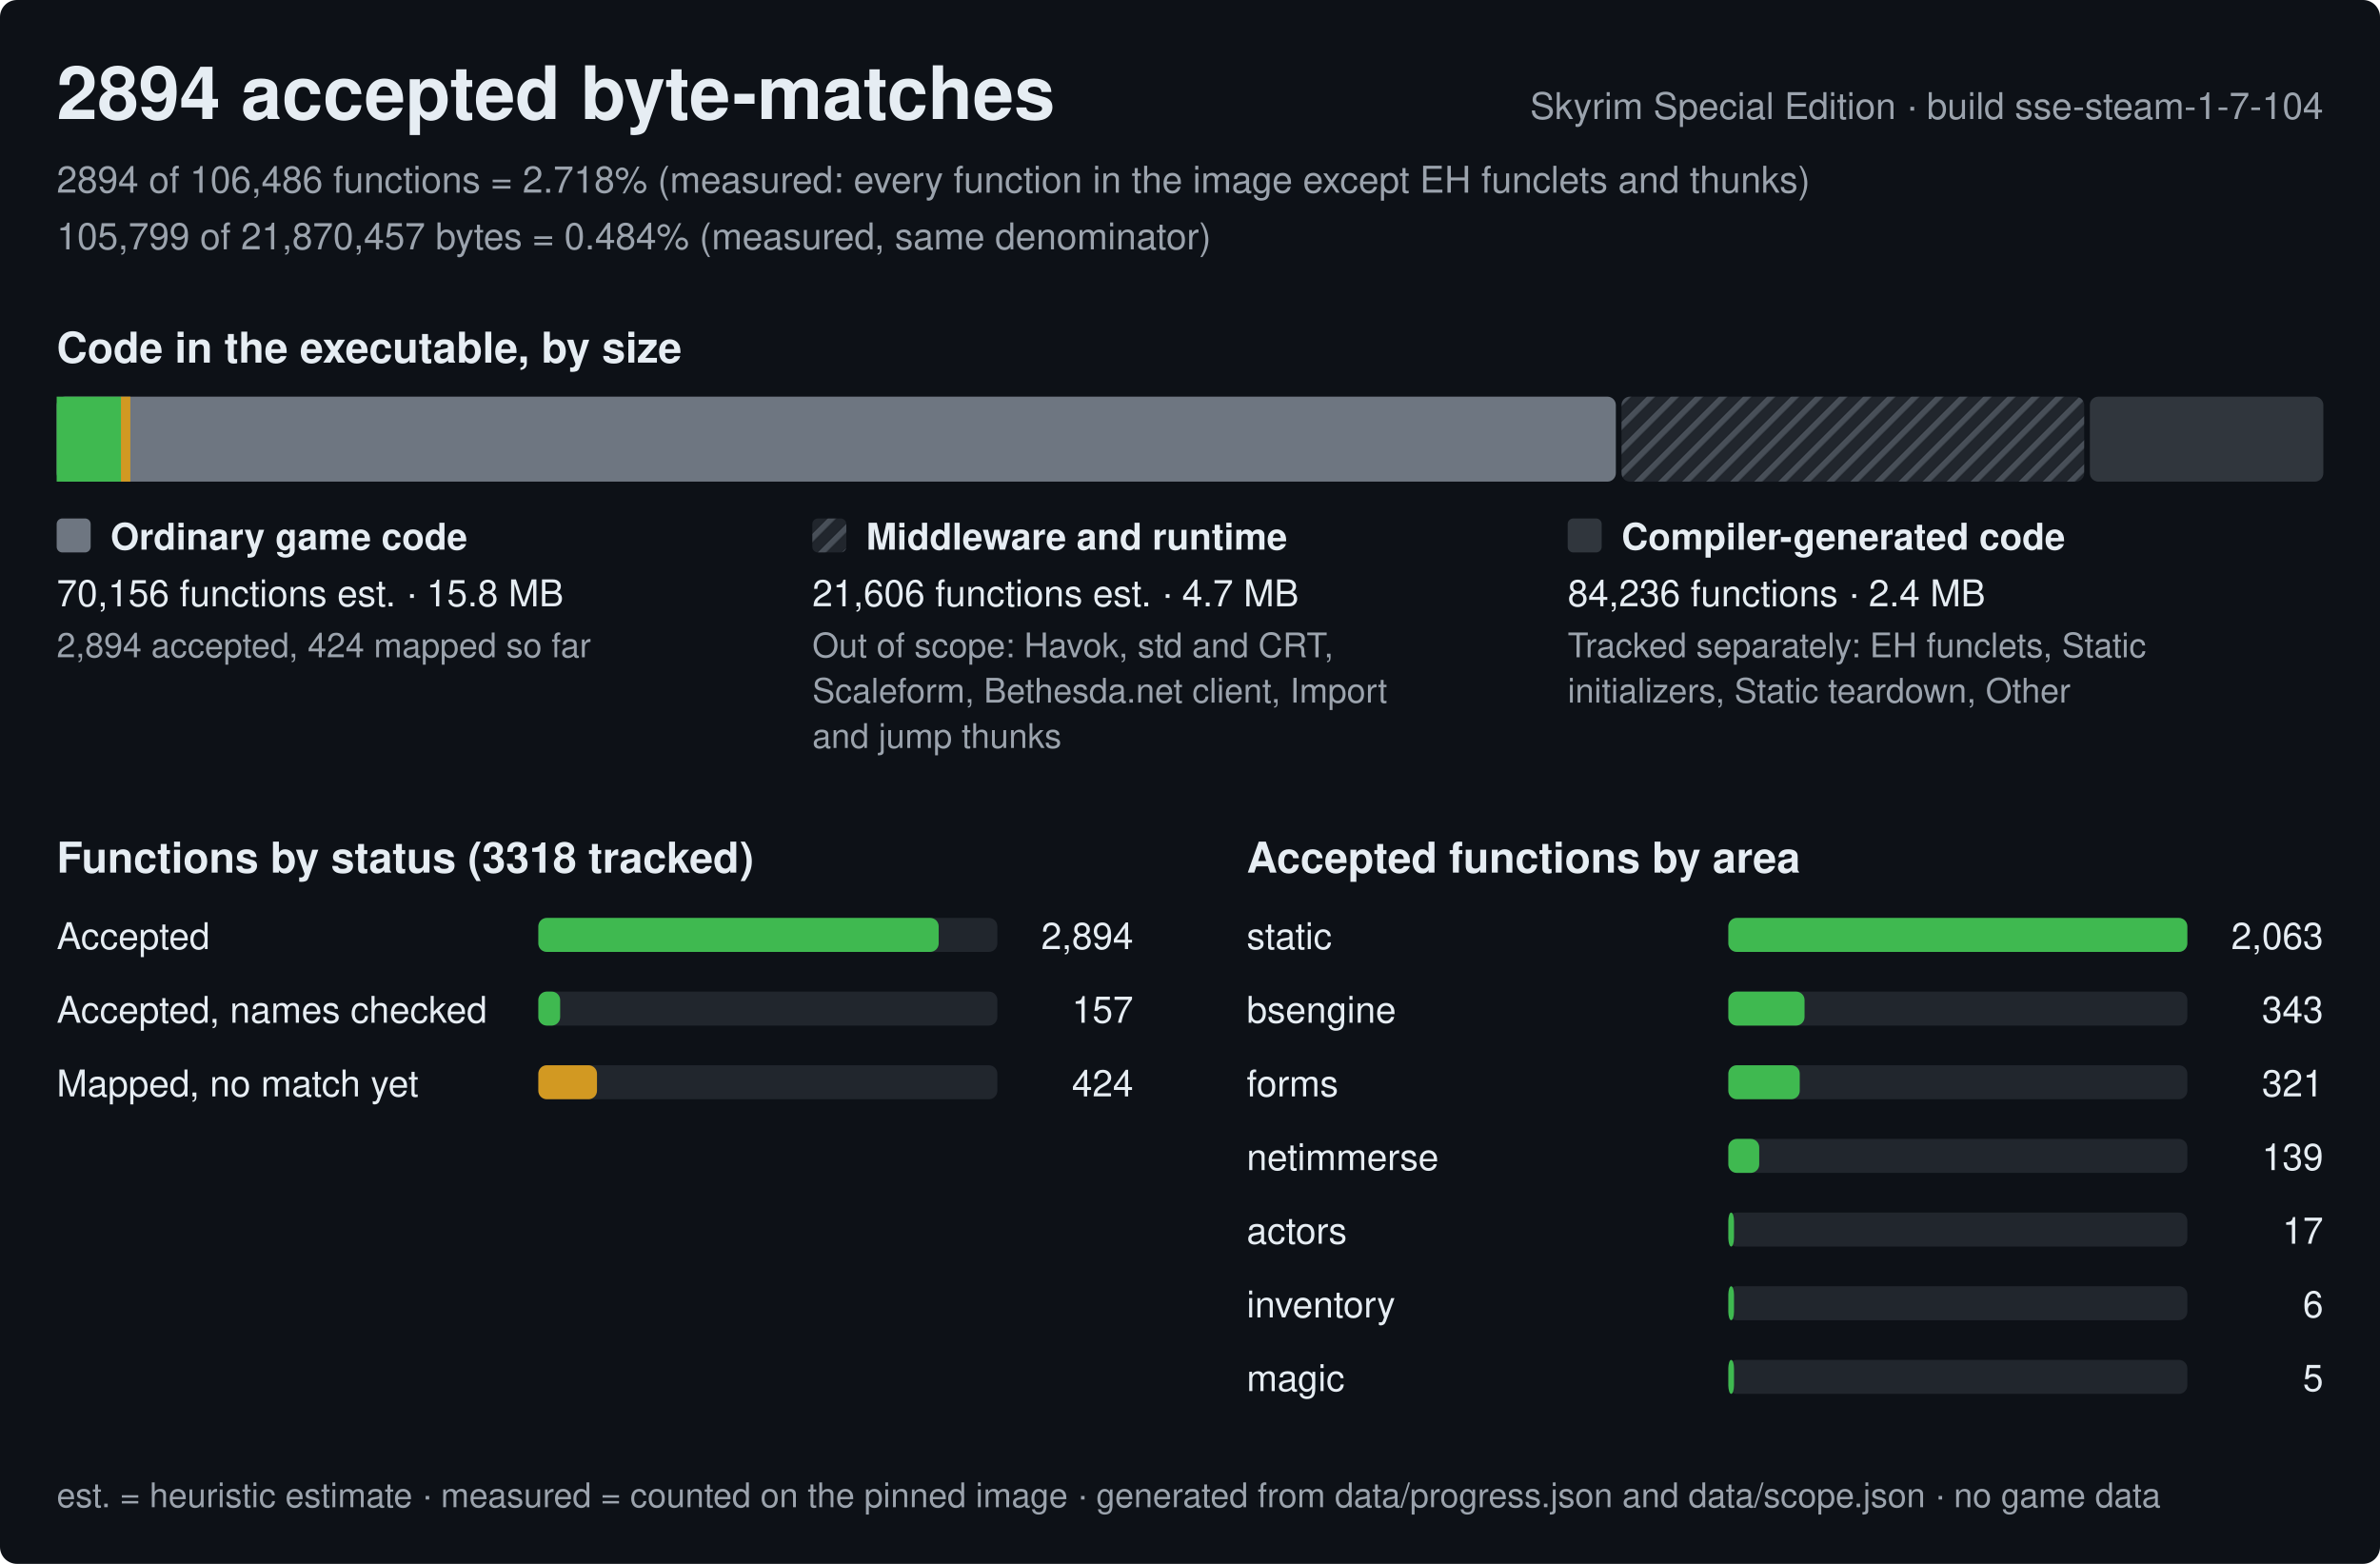
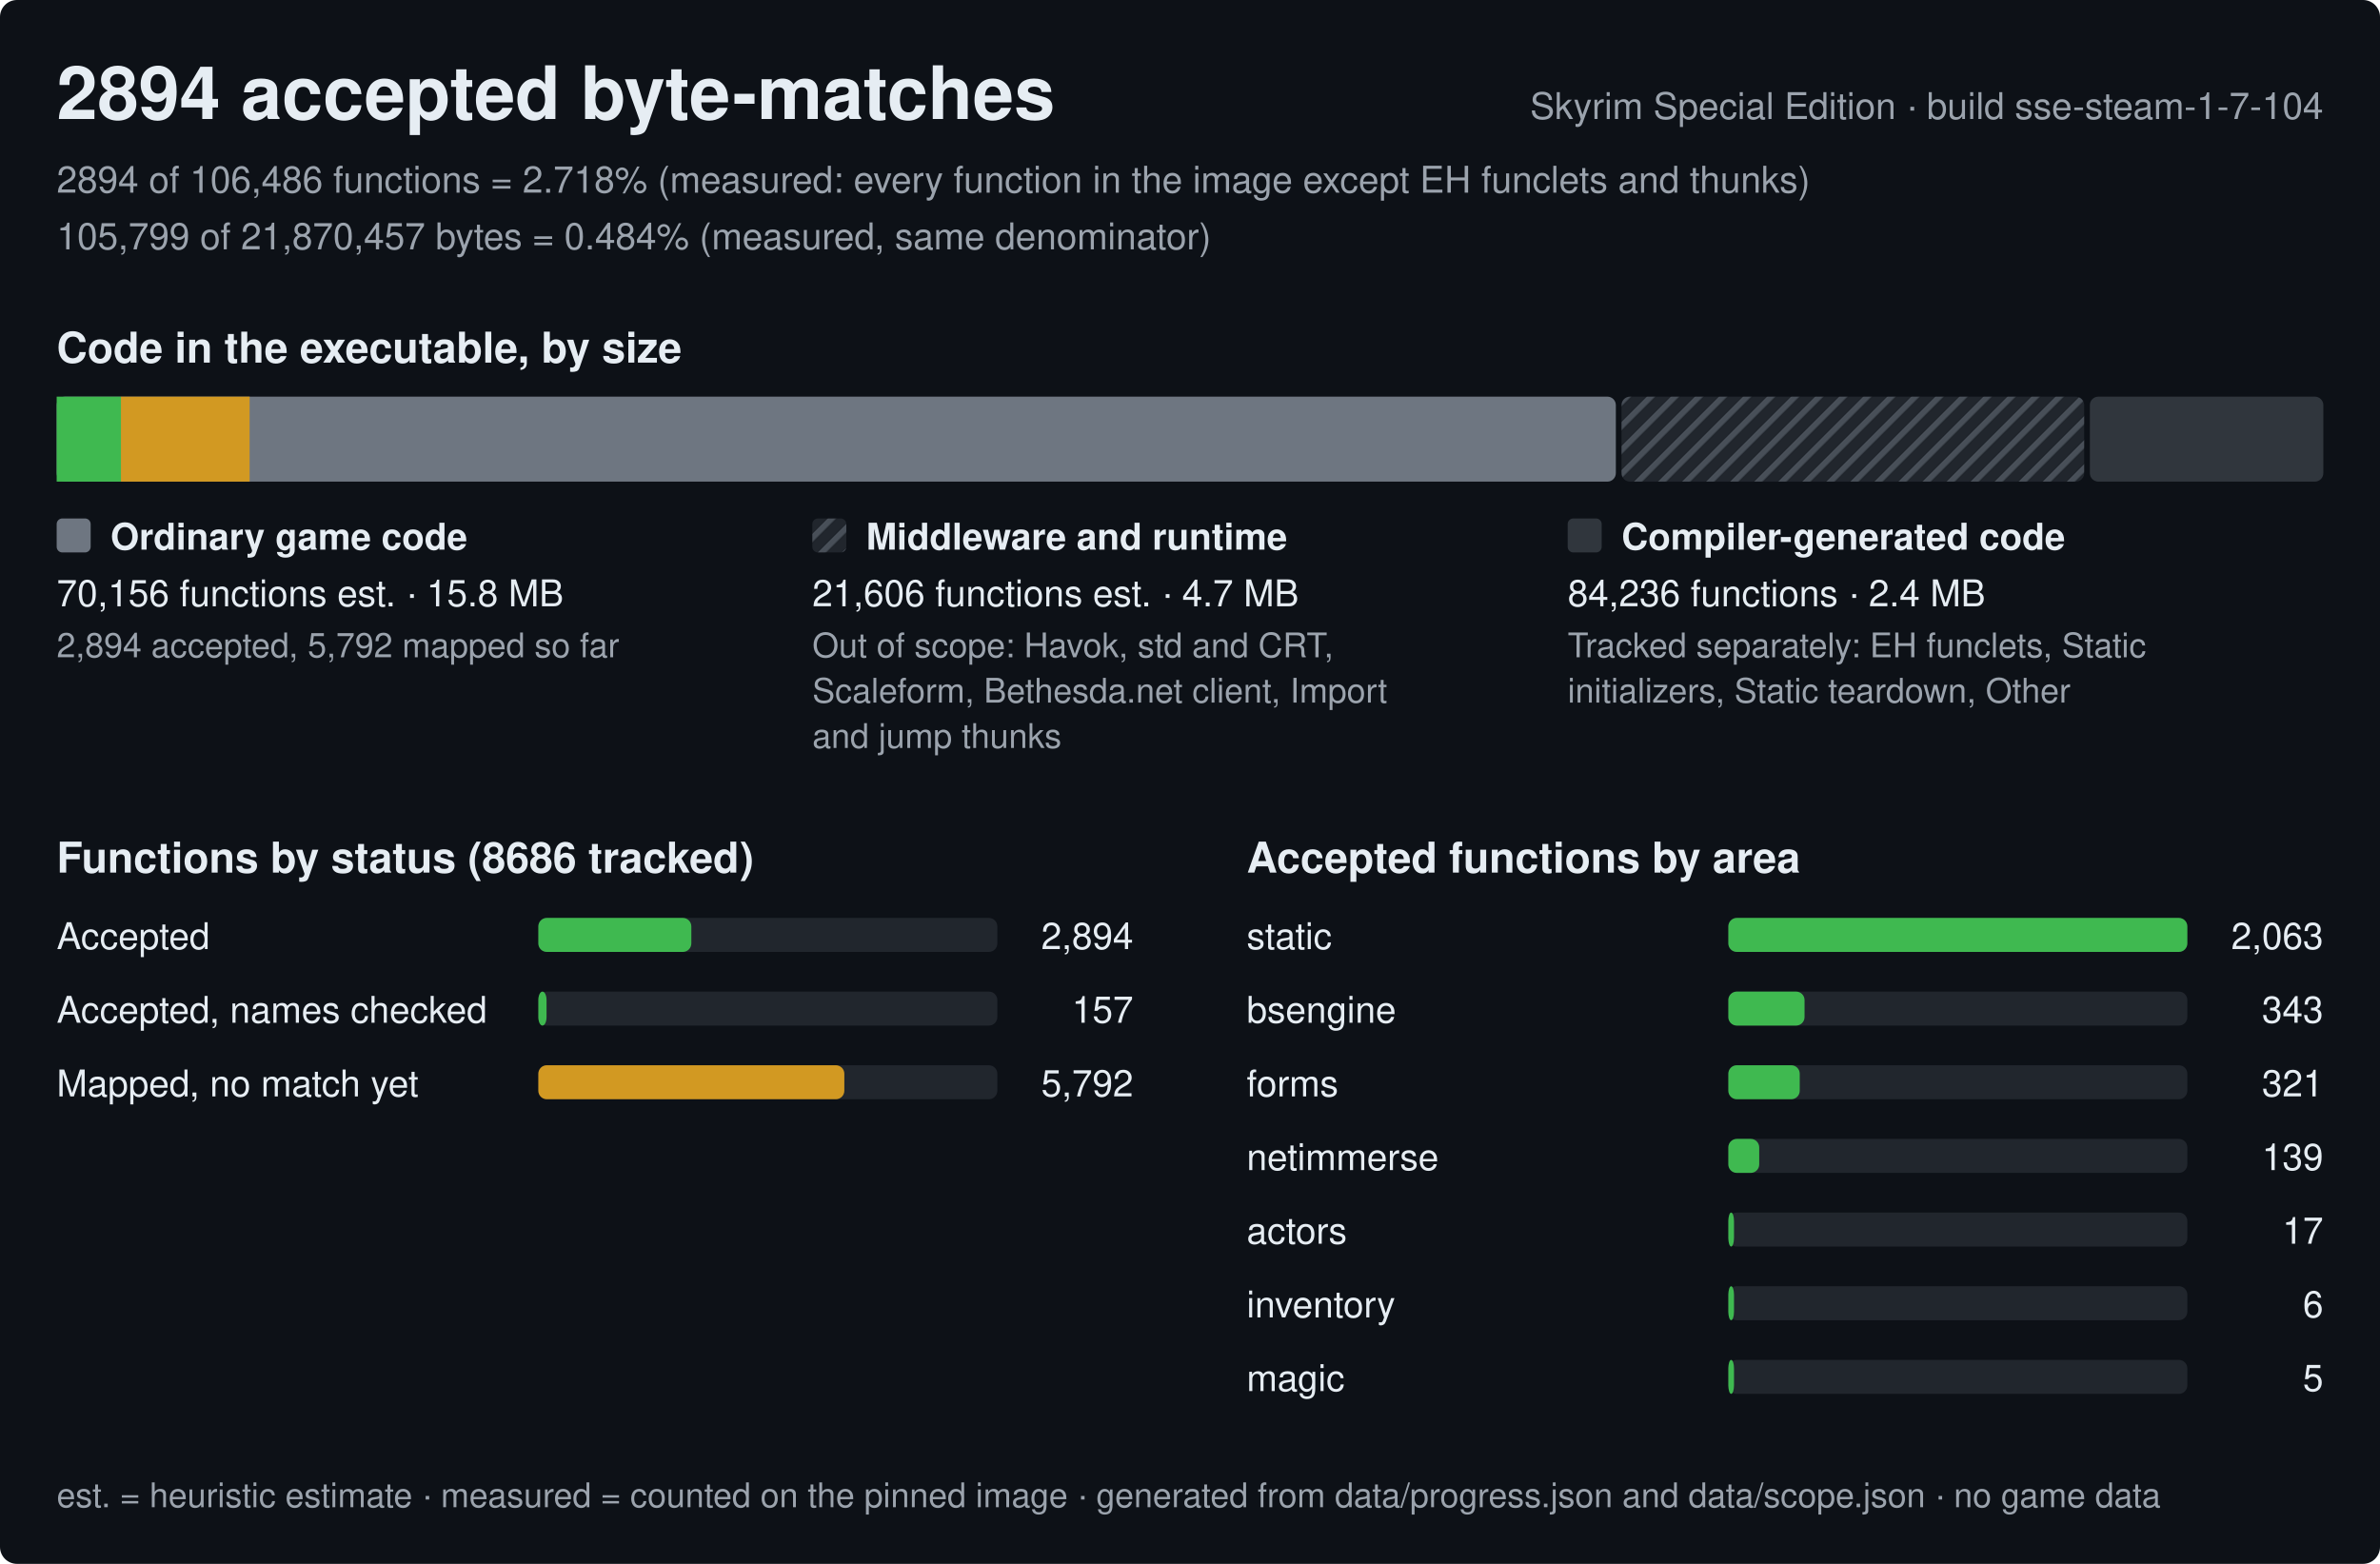
<svg xmlns="http://www.w3.org/2000/svg" width="840" height="552" viewBox="0 0 840 552" role="img" aria-label="Progress of the Skyrim Special Edition byte-matching reconstruction, build sse-steam-1-7-104">
  <style>text{font-family:-apple-system,BlinkMacSystemFont,'Segoe UI',Helvetica,Arial,sans-serif;fill:#e6edf3;white-space:pre}.h{font-size:26px;font-weight:600}.st{font-size:15px;font-weight:600}.lb{font-size:13px;font-weight:600}.bl{font-size:12px;font-weight:600;stroke:#0d1117;stroke-width:3px;paint-order:stroke;stroke-linejoin:round}.rl{font-size:13px}.fn{font-size:12px;fill:#9ba3ad}.mu{fill:#9ba3ad}</style>
  <defs>
    <pattern id="hx" width="6" height="6" patternUnits="userSpaceOnUse" patternTransform="rotate(45)">
      <rect width="6" height="6" fill="#21262d" />
      <rect width="2" height="6" fill="#484f58" />
    </pattern>
  </defs>
  <rect width="840" height="552" rx="6" fill="#0d1117" />
  <text x="20" y="42" class="h">2894 accepted byte-matches</text>
  <text x="820" y="42" class="rl mu" text-anchor="end">Skyrim Special Edition · build sse-steam-1-7-104</text>
  <text x="20" y="68" class="rl mu">2894 of 106,486 functions = 2.718% (measured: every function in the image except EH funclets and thunks)</text>
  <text x="20" y="88" class="rl mu">105,799 of 21,870,457 bytes = 0.484% (measured, same denominator)</text>
  <text x="20" y="128" class="st">Code in the executable, by size</text>
  <rect x="20" y="140" width="550.3" height="30" rx="3" fill="#6e7681" />
  <rect x="20" y="140" width="22.7" height="30" fill="#3fb950" />
-   <rect x="42.7" y="140" width="3.3" height="30" fill="#d29922" />
+   <rect x="42.7" y="140" width="45.4" height="30" fill="#d29922" />
  <rect x="572.3" y="140" width="163.3" height="30" rx="3" fill="url(#hx)" />
  <rect x="737.6" y="140" width="82.4" height="30" rx="3" fill="#30363d" />
  <rect x="20" y="183" width="12" height="12" rx="2" fill="#6e7681" />
  <text x="39" y="194" class="lb">Ordinary game code</text>
  <text x="20" y="214" class="rl">70,156 functions est. · 15.8 MB</text>
-   <text x="20" y="232" class="fn">2,894 accepted, 424 mapped so far</text>
+   <text x="20" y="232" class="fn">2,894 accepted, 5,792 mapped so far</text>
  <rect x="286.7" y="183" width="12" height="12" rx="2" fill="url(#hx)" />
  <text x="305.7" y="194" class="lb">Middleware and runtime</text>
  <text x="286.7" y="214" class="rl">21,606 functions est. · 4.7 MB</text>
  <text x="286.7" y="232" class="fn">Out of scope: Havok, std and CRT,</text>
  <text x="286.7" y="248" class="fn">Scaleform, Bethesda.net client, Import</text>
  <text x="286.7" y="264" class="fn">and jump thunks</text>
  <rect x="553.3" y="183" width="12" height="12" rx="2" fill="#30363d" />
  <text x="572.3" y="194" class="lb">Compiler-generated code</text>
  <text x="553.3" y="214" class="rl">84,236 functions · 2.4 MB</text>
  <text x="553.3" y="232" class="fn">Tracked separately: EH funclets, Static</text>
  <text x="553.3" y="248" class="fn">initializers, Static teardown, Other</text>
-   <text x="20" y="308" class="st">Functions by status (3318 tracked)</text>
+   <text x="20" y="308" class="st">Functions by status (8686 tracked)</text>
  <text x="20" y="335" class="rl">Accepted</text>
  <rect x="190" y="324" width="162.0" height="12" rx="3" fill="#21262d" />
-   <rect x="190" y="324" width="141.3" height="12" rx="3" fill="#3fb950" />
+   <rect x="190" y="324" width="54" height="12" rx="3" fill="#3fb950" />
  <text x="400.0" y="335" class="rl" text-anchor="end">2,894</text>
  <text x="20" y="361" class="rl">Accepted, names checked</text>
  <rect x="190" y="350" width="162.0" height="12" rx="3" fill="#21262d" />
-   <rect x="190" y="350" width="7.7" height="12" rx="3" fill="#3fb950" />
+   <rect x="190" y="350" width="2.9" height="12" rx="3" fill="#3fb950" />
  <text x="400.0" y="361" class="rl" text-anchor="end">157</text>
  <text x="20" y="387" class="rl">Mapped, no match yet</text>
  <rect x="190" y="376" width="162.0" height="12" rx="3" fill="#21262d" />
-   <rect x="190" y="376" width="20.7" height="12" rx="3" fill="#d29922" />
-   <text x="400.0" y="387" class="rl" text-anchor="end">424</text>
+   <rect x="190" y="376" width="108" height="12" rx="3" fill="#d29922" />
+   <text x="400.0" y="387" class="rl" text-anchor="end">5,792</text>
  <text x="440.0" y="308" class="st">Accepted functions by area</text>
  <text x="440.0" y="335" class="rl">static</text>
  <rect x="610.0" y="324" width="162.0" height="12" rx="3" fill="#21262d" />
  <rect x="610.0" y="324" width="162" height="12" rx="3" fill="#3fb950" />
  <text x="820.0" y="335" class="rl" text-anchor="end">2,063</text>
  <text x="440.0" y="361" class="rl">bsengine</text>
  <rect x="610.0" y="350" width="162.0" height="12" rx="3" fill="#21262d" />
  <rect x="610.0" y="350" width="26.9" height="12" rx="3" fill="#3fb950" />
  <text x="820.0" y="361" class="rl" text-anchor="end">343</text>
  <text x="440.0" y="387" class="rl">forms</text>
  <rect x="610.0" y="376" width="162.0" height="12" rx="3" fill="#21262d" />
  <rect x="610.0" y="376" width="25.2" height="12" rx="3" fill="#3fb950" />
  <text x="820.0" y="387" class="rl" text-anchor="end">321</text>
  <text x="440.0" y="413" class="rl">netimmerse</text>
  <rect x="610.0" y="402" width="162.0" height="12" rx="3" fill="#21262d" />
  <rect x="610.0" y="402" width="10.9" height="12" rx="3" fill="#3fb950" />
  <text x="820.0" y="413" class="rl" text-anchor="end">139</text>
  <text x="440.0" y="439" class="rl">actors</text>
  <rect x="610.0" y="428" width="162.0" height="12" rx="3" fill="#21262d" />
  <rect x="610.0" y="428" width="2" height="12" rx="3" fill="#3fb950" />
  <text x="820.0" y="439" class="rl" text-anchor="end">17</text>
  <text x="440.0" y="465" class="rl">inventory</text>
  <rect x="610.0" y="454" width="162.0" height="12" rx="3" fill="#21262d" />
  <rect x="610.0" y="454" width="2" height="12" rx="3" fill="#3fb950" />
  <text x="820.0" y="465" class="rl" text-anchor="end">6</text>
  <text x="440.0" y="491" class="rl">magic</text>
  <rect x="610.0" y="480" width="162.0" height="12" rx="3" fill="#21262d" />
  <rect x="610.0" y="480" width="2" height="12" rx="3" fill="#3fb950" />
  <text x="820.0" y="491" class="rl" text-anchor="end">5</text>
  <text x="20" y="532" class="fn">est. = heuristic estimate · measured = counted on the pinned image · generated from data/progress.json and data/scope.json · no game data</text>
</svg>
